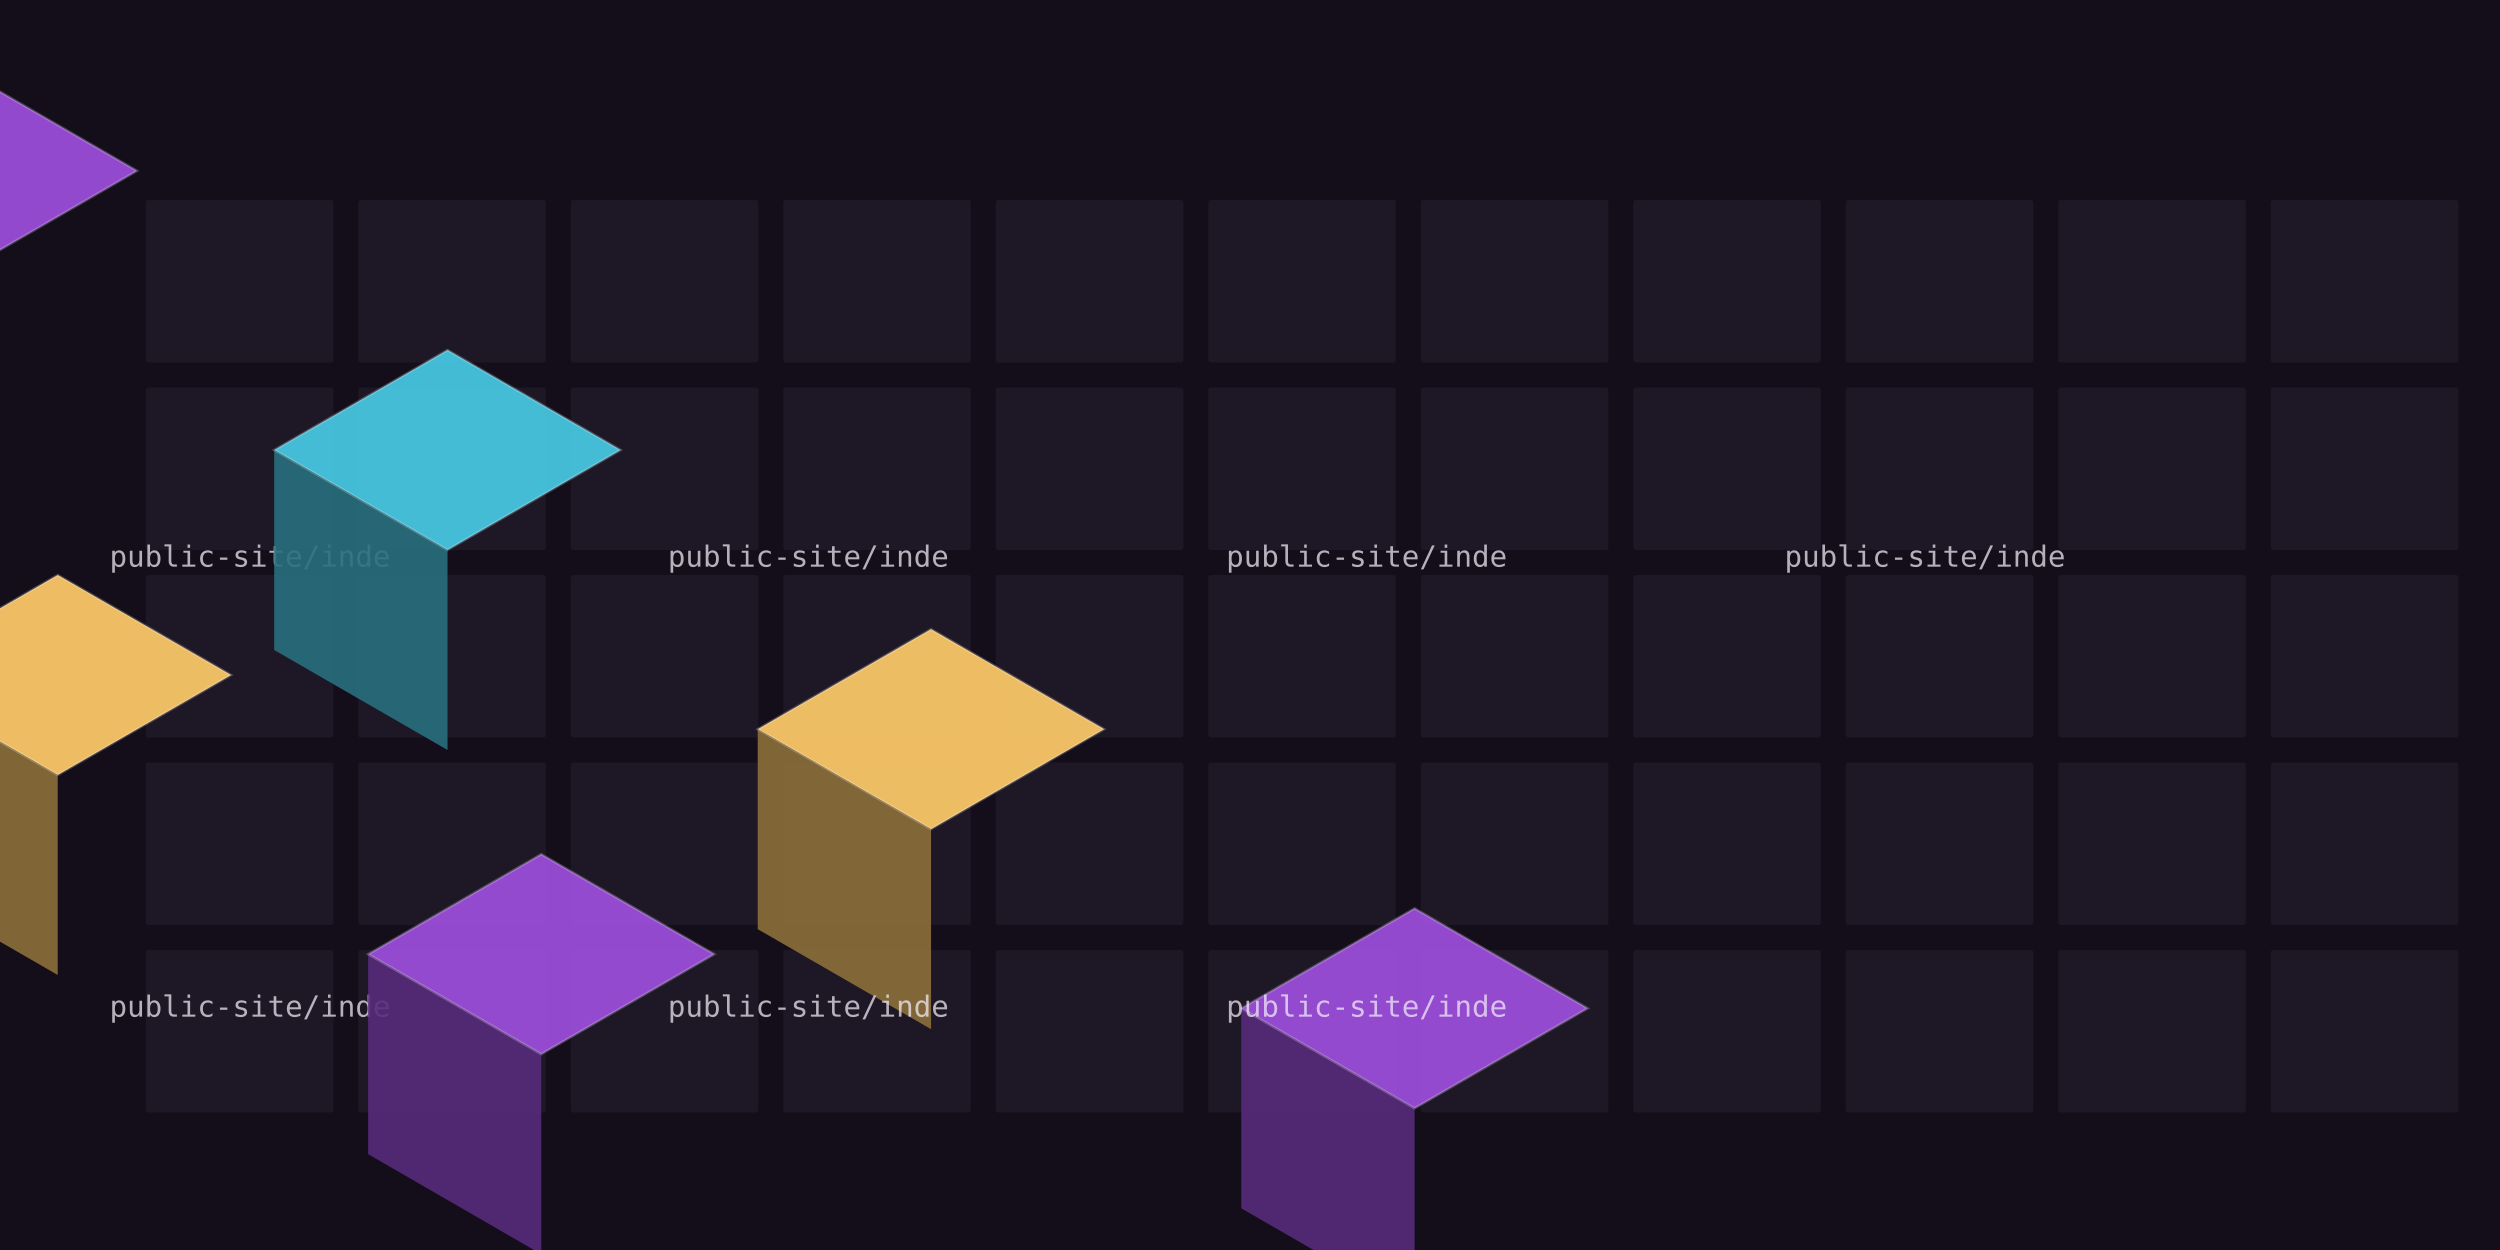
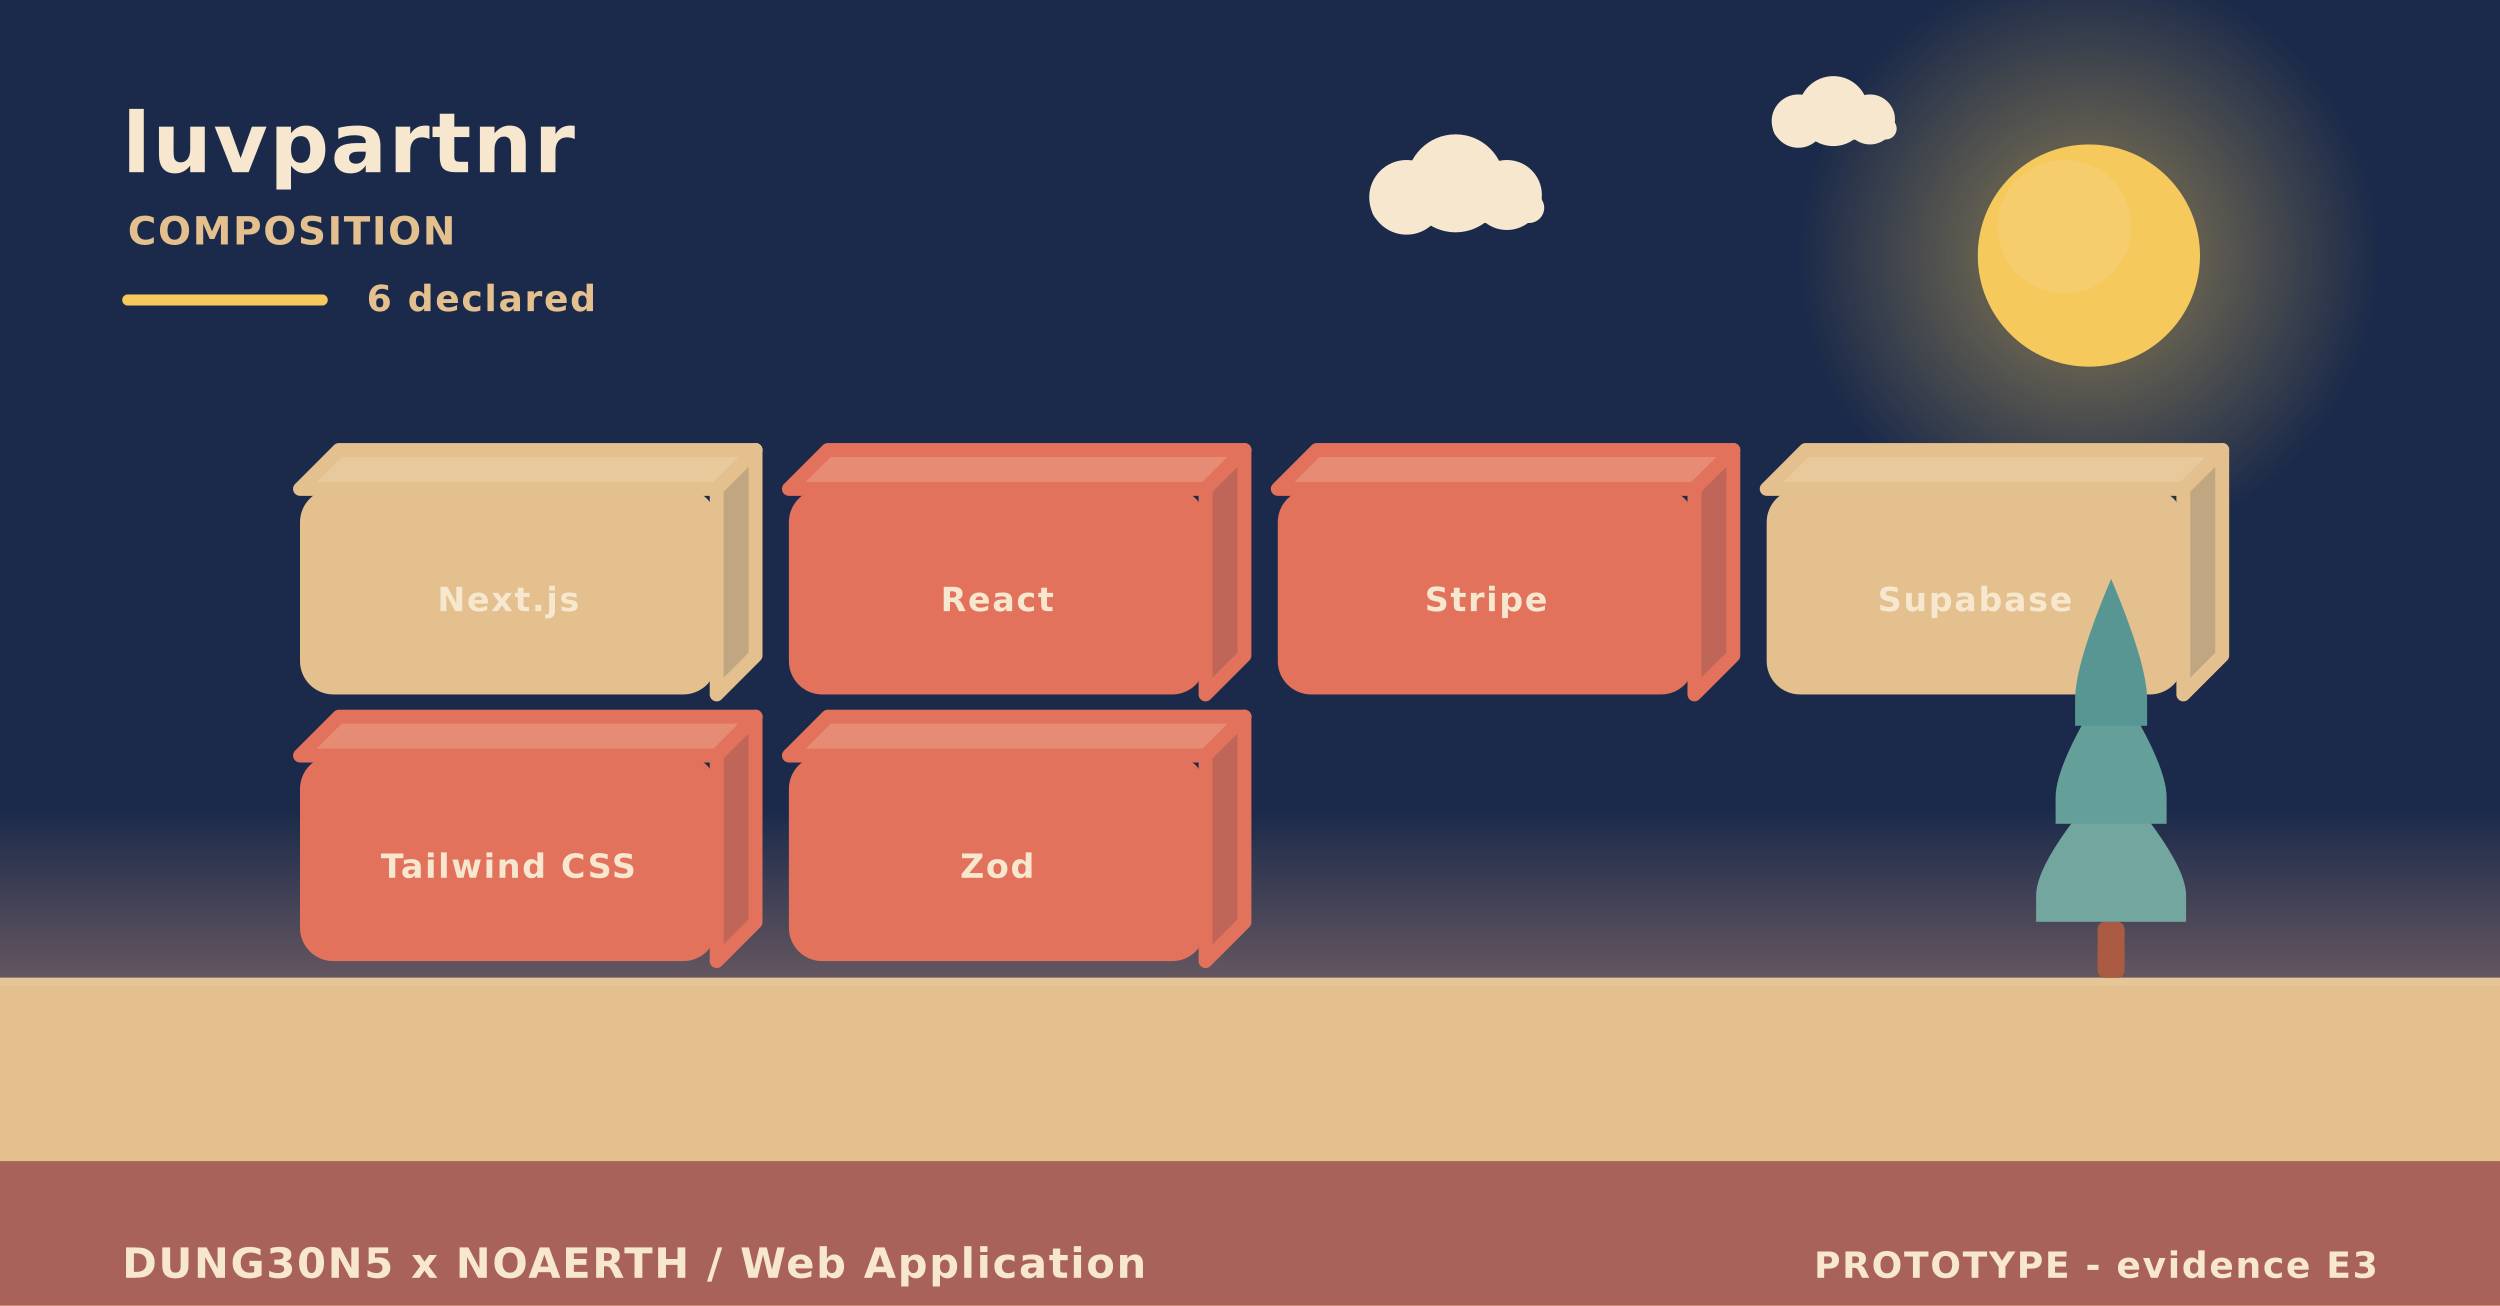
- <svg xmlns="http://www.w3.org/2000/svg" viewBox="0 0 1200 600" width="1200" height="600" role="img" aria-label="luvpartnr component map">
-   <rect width="1200" height="600" fill="#140d1a" />
-   <defs>
-     <linearGradient id="gc" x1="0" y1="0" x2="1" y2="1">
-       <stop offset="0%" stop-color="#9d4edd" />
-       <stop offset="100%" stop-color="#48cae4" />
-     </linearGradient>
-   </defs>
-   <rect x="70.00" y="96.00" width="90.00" height="78.00" rx="1.20" fill="#f4eef8" opacity="0.05" />
-   <rect x="172.00" y="96.00" width="90.00" height="78.00" rx="1.20" fill="#f4eef8" opacity="0.05" />
-   <rect x="274.00" y="96.00" width="90.00" height="78.00" rx="1.20" fill="#f4eef8" opacity="0.05" />
-   <rect x="376.00" y="96.00" width="90.00" height="78.00" rx="1.20" fill="#f4eef8" opacity="0.05" />
-   <rect x="478.00" y="96.00" width="90.00" height="78.00" rx="1.20" fill="#f4eef8" opacity="0.05" />
-   <rect x="580.00" y="96.00" width="90.00" height="78.00" rx="1.20" fill="#f4eef8" opacity="0.05" />
-   <rect x="682.00" y="96.00" width="90.00" height="78.00" rx="1.20" fill="#f4eef8" opacity="0.05" />
-   <rect x="784.00" y="96.00" width="90.00" height="78.00" rx="1.20" fill="#f4eef8" opacity="0.05" />
-   <rect x="886.00" y="96.00" width="90.00" height="78.00" rx="1.20" fill="#f4eef8" opacity="0.05" />
-   <rect x="988.00" y="96.00" width="90.00" height="78.00" rx="1.20" fill="#f4eef8" opacity="0.05" />
-   <rect x="1090.00" y="96.00" width="90.00" height="78.00" rx="1.20" fill="#f4eef8" opacity="0.05" />
-   <rect x="70.00" y="186.00" width="90.00" height="78.00" rx="1.20" fill="#f4eef8" opacity="0.05" />
-   <rect x="172.00" y="186.00" width="90.00" height="78.00" rx="1.20" fill="#f4eef8" opacity="0.05" />
-   <rect x="274.00" y="186.00" width="90.00" height="78.00" rx="1.20" fill="#f4eef8" opacity="0.05" />
-   <rect x="376.00" y="186.00" width="90.00" height="78.00" rx="1.20" fill="#f4eef8" opacity="0.05" />
-   <rect x="478.00" y="186.00" width="90.00" height="78.00" rx="1.20" fill="#f4eef8" opacity="0.05" />
-   <rect x="580.00" y="186.00" width="90.00" height="78.00" rx="1.20" fill="#f4eef8" opacity="0.05" />
-   <rect x="682.00" y="186.00" width="90.00" height="78.00" rx="1.20" fill="#f4eef8" opacity="0.05" />
-   <rect x="784.00" y="186.00" width="90.00" height="78.00" rx="1.20" fill="#f4eef8" opacity="0.05" />
-   <rect x="886.00" y="186.00" width="90.00" height="78.00" rx="1.20" fill="#f4eef8" opacity="0.05" />
-   <rect x="988.00" y="186.00" width="90.00" height="78.00" rx="1.20" fill="#f4eef8" opacity="0.05" />
-   <rect x="1090.00" y="186.00" width="90.00" height="78.00" rx="1.20" fill="#f4eef8" opacity="0.05" />
-   <rect x="70.00" y="276.00" width="90.00" height="78.00" rx="1.20" fill="#f4eef8" opacity="0.05" />
-   <rect x="172.00" y="276.00" width="90.00" height="78.00" rx="1.20" fill="#f4eef8" opacity="0.05" />
-   <rect x="274.00" y="276.00" width="90.00" height="78.00" rx="1.20" fill="#f4eef8" opacity="0.05" />
-   <rect x="376.00" y="276.00" width="90.00" height="78.00" rx="1.20" fill="#f4eef8" opacity="0.05" />
-   <rect x="478.00" y="276.00" width="90.00" height="78.00" rx="1.20" fill="#f4eef8" opacity="0.05" />
-   <rect x="580.00" y="276.00" width="90.00" height="78.00" rx="1.20" fill="#f4eef8" opacity="0.05" />
-   <rect x="682.00" y="276.00" width="90.00" height="78.00" rx="1.20" fill="#f4eef8" opacity="0.05" />
-   <rect x="784.00" y="276.00" width="90.00" height="78.00" rx="1.20" fill="#f4eef8" opacity="0.05" />
-   <rect x="886.00" y="276.00" width="90.00" height="78.00" rx="1.20" fill="#f4eef8" opacity="0.05" />
-   <rect x="988.00" y="276.00" width="90.00" height="78.00" rx="1.20" fill="#f4eef8" opacity="0.05" />
-   <rect x="1090.00" y="276.00" width="90.00" height="78.00" rx="1.20" fill="#f4eef8" opacity="0.05" />
-   <rect x="70.00" y="366.00" width="90.00" height="78.00" rx="1.20" fill="#f4eef8" opacity="0.05" />
-   <rect x="172.00" y="366.00" width="90.00" height="78.00" rx="1.20" fill="#f4eef8" opacity="0.05" />
-   <rect x="274.00" y="366.00" width="90.00" height="78.00" rx="1.20" fill="#f4eef8" opacity="0.05" />
-   <rect x="376.00" y="366.00" width="90.00" height="78.00" rx="1.20" fill="#f4eef8" opacity="0.05" />
-   <rect x="478.00" y="366.00" width="90.00" height="78.00" rx="1.20" fill="#f4eef8" opacity="0.05" />
-   <rect x="580.00" y="366.00" width="90.00" height="78.00" rx="1.20" fill="#f4eef8" opacity="0.05" />
-   <rect x="682.00" y="366.00" width="90.00" height="78.00" rx="1.20" fill="#f4eef8" opacity="0.05" />
-   <rect x="784.00" y="366.00" width="90.00" height="78.00" rx="1.20" fill="#f4eef8" opacity="0.05" />
-   <rect x="886.00" y="366.00" width="90.00" height="78.00" rx="1.20" fill="#f4eef8" opacity="0.05" />
-   <rect x="988.00" y="366.00" width="90.00" height="78.00" rx="1.20" fill="#f4eef8" opacity="0.05" />
-   <rect x="1090.00" y="366.00" width="90.00" height="78.00" rx="1.20" fill="#f4eef8" opacity="0.05" />
-   <rect x="70.00" y="456.00" width="90.00" height="78.00" rx="1.20" fill="#f4eef8" opacity="0.05" />
-   <rect x="172.00" y="456.00" width="90.00" height="78.00" rx="1.20" fill="#f4eef8" opacity="0.05" />
-   <rect x="274.00" y="456.00" width="90.00" height="78.00" rx="1.20" fill="#f4eef8" opacity="0.05" />
-   <rect x="376.00" y="456.00" width="90.00" height="78.00" rx="1.20" fill="#f4eef8" opacity="0.05" />
-   <rect x="478.00" y="456.00" width="90.00" height="78.00" rx="1.20" fill="#f4eef8" opacity="0.05" />
-   <rect x="580.00" y="456.00" width="90.00" height="78.00" rx="1.20" fill="#f4eef8" opacity="0.05" />
-   <rect x="682.00" y="456.00" width="90.00" height="78.00" rx="1.20" fill="#f4eef8" opacity="0.05" />
-   <rect x="784.00" y="456.00" width="90.00" height="78.00" rx="1.20" fill="#f4eef8" opacity="0.05" />
-   <rect x="886.00" y="456.00" width="90.00" height="78.00" rx="1.20" fill="#f4eef8" opacity="0.05" />
-   <rect x="988.00" y="456.00" width="90.00" height="78.00" rx="1.20" fill="#f4eef8" opacity="0.05" />
-   <rect x="1090.00" y="456.00" width="90.00" height="78.00" rx="1.20" fill="#f4eef8" opacity="0.05" />
-   <g transform="rotate(0 120 140)">
-     <polygon points="-17.3,34.0 65.8,82.0 -17.3,130.0 -100.5,82.0" fill="#9d4edd" opacity="0.92" />
-     <polygon points="-100.5,82.0 -17.3,130.0 -17.3,226.0 -100.5,178.0" fill="#562b7a" opacity="0.9" />
-     <polygon points="-17.3,34.0 65.8,82.0 -17.3,130.0 -100.5,82.0" fill="none" stroke="rgba(255,255,255,0.220)" stroke-width="1.2" />
+ <svg xmlns="http://www.w3.org/2000/svg" width="900" height="470" viewBox="0 0 900 470" role="img" aria-label="luvpartnr - how it is composed">
+   <linearGradient id="skyc" x1="0" y1="0" x2="0" y2="1">
+     <stop offset="0" stop-color="#1b2a4a" />
+     <stop offset="0.62" stop-color="#1b2a4a" />
+     <stop offset="1" stop-color="#f3ad8a" />
+   </linearGradient>
+   <rect width="900" height="470" fill="url(#skyc)" />
+   <radialGradient id="sunc">
+     <stop offset="0.35" stop-color="#f5c95c" stop-opacity="0.34" />
+     <stop offset="1" stop-color="#f5c95c" stop-opacity="0" />
+   </radialGradient>
+   <circle cx="752" cy="92" r="104" fill="url(#sunc)" />
+   <circle cx="752" cy="92" r="40" fill="#f5c95c" />
+   <circle cx="743.2" cy="81.6" r="24" fill="#f5d27e" opacity="0.5" />
+   <g>
+     <circle cx="524" cy="66" r="17.64" fill="#f6e7ce" />
+     <circle cx="506.36" cy="71.04" r="13.44" fill="#f6e7ce" />
+     <circle cx="542.48" cy="70.2" r="12.6" fill="#f6e7ce" />
+     <rect x="493.76" y="69.36" width="62.16" height="10.92" rx="5.46" fill="#f6e7ce" />
  </g>
-   <text x="120" y="272" font-family="ui-monospace,Menlo,monospace" font-size="14" fill="rgba(244,238,248,0.720)" text-anchor="middle">public-site/inde</text>
-   <g transform="rotate(0 388 140)">
-     <polygon points="214.8,168.0 297.9,216.0 214.8,264.0 131.6,216.0" fill="#48cae4" opacity="0.92" />
-     <polygon points="131.6,216.0 214.8,264.0 214.8,360.0 131.6,312.0" fill="#286f7d" opacity="0.9" />
-     <polygon points="214.8,168.0 297.9,216.0 214.8,264.0 131.6,216.0" fill="none" stroke="rgba(255,255,255,0.220)" stroke-width="1.2" />
+   <g>
+     <circle cx="660" cy="40" r="12.6" fill="#f6e7ce" />
+     <circle cx="647.4" cy="43.6" r="9.6" fill="#f6e7ce" />
+     <circle cx="673.2" cy="43" r="9" fill="#f6e7ce" />
+     <rect x="638.4" y="42.4" width="44.4" height="7.8" rx="3.9" fill="#f6e7ce" />
  </g>
-   <text x="388" y="272" font-family="ui-monospace,Menlo,monospace" font-size="14" fill="rgba(244,238,248,0.720)" text-anchor="middle">public-site/inde</text>
-   <g transform="rotate(0 656 140)">
-     <polygon points="446.9,302.0 530.0,350.0 446.9,398.0 363.7,350.0" fill="#ffcb69" opacity="0.92" />
-     <polygon points="363.7,350.0 446.9,398.0 446.9,494.0 363.7,446.0" fill="#8c703a" opacity="0.9" />
-     <polygon points="446.9,302.0 530.0,350.0 446.9,398.0 363.7,350.0" fill="none" stroke="rgba(255,255,255,0.220)" stroke-width="1.2" />
-   </g>
-   <text x="656" y="272" font-family="ui-monospace,Menlo,monospace" font-size="14" fill="rgba(244,238,248,0.720)" text-anchor="middle">public-site/inde</text>
-   <g transform="rotate(0 924 140)">
-     <polygon points="679.0,436.0 762.1,484.0 679.0,532.0 595.8,484.0" fill="#9d4edd" opacity="0.92" />
-     <polygon points="595.8,484.0 679.0,532.0 679.0,628.0 595.8,580.0" fill="#562b7a" opacity="0.9" />
-     <polygon points="679.0,436.0 762.1,484.0 679.0,532.0 595.8,484.0" fill="none" stroke="rgba(255,255,255,0.220)" stroke-width="1.2" />
-   </g>
-   <text x="924" y="272" font-family="ui-monospace,Menlo,monospace" font-size="14" fill="rgba(244,238,248,0.720)" text-anchor="middle">public-site/inde</text>
-   <g transform="rotate(0 120 356)">
-     <polygon points="-204.4,142.0 -121.2,190.0 -204.4,238.0 -287.5,190.0" fill="#48cae4" opacity="0.92" />
-     <polygon points="-287.5,190.0 -204.4,238.0 -204.4,334.0 -287.5,286.0" fill="#286f7d" opacity="0.9" />
-     <polygon points="-204.4,142.0 -121.2,190.0 -204.4,238.0 -287.5,190.0" fill="none" stroke="rgba(255,255,255,0.220)" stroke-width="1.2" />
-   </g>
-   <text x="120" y="488" font-family="ui-monospace,Menlo,monospace" font-size="14" fill="rgba(244,238,248,0.720)" text-anchor="middle">public-site/inde</text>
-   <g transform="rotate(0 388 356)">
-     <polygon points="27.7,276.0 110.9,324.0 27.7,372.0 -55.4,324.0" fill="#ffcb69" opacity="0.92" />
-     <polygon points="-55.4,324.0 27.7,372.0 27.7,468.0 -55.4,420.0" fill="#8c703a" opacity="0.9" />
-     <polygon points="27.7,276.0 110.9,324.0 27.7,372.0 -55.4,324.0" fill="none" stroke="rgba(255,255,255,0.220)" stroke-width="1.2" />
-   </g>
-   <text x="388" y="488" font-family="ui-monospace,Menlo,monospace" font-size="14" fill="rgba(244,238,248,0.720)" text-anchor="middle">public-site/inde</text>
-   <g transform="rotate(0 656 356)">
-     <polygon points="259.8,410.0 342.9,458.0 259.8,506.0 176.7,458.0" fill="#9d4edd" opacity="0.92" />
-     <polygon points="176.7,458.0 259.8,506.0 259.8,602.0 176.7,554.0" fill="#562b7a" opacity="0.9" />
-     <polygon points="259.8,410.0 342.9,458.0 259.8,506.0 176.7,458.0" fill="none" stroke="rgba(255,255,255,0.220)" stroke-width="1.2" />
-   </g>
-   <text x="656" y="488" font-family="ui-monospace,Menlo,monospace" font-size="14" fill="rgba(244,238,248,0.720)" text-anchor="middle">public-site/inde</text>
+   <rect x="0" y="352" width="900" height="118" fill="#e3c08d" />
+   <rect x="0" y="352" width="900" height="3" fill="#e6c596" />
+   <text x="44" y="62" font-family="Verdana,DejaVu Sans,sans-serif" font-size="30" font-weight="700" letter-spacing="0.6" fill="#f6e7ce" text-anchor="start">luvpartnr</text>
+   <text x="46" y="88" font-family="Verdana,DejaVu Sans,sans-serif" font-size="14" font-weight="700" letter-spacing="0.6" fill="#e3c08d" text-anchor="start">COMPOSITION</text>
+   <rect x="44" y="106" width="74" height="4" rx="2" fill="#f5c95c" />
+   <text x="132" y="112" font-family="Verdana,DejaVu Sans,sans-serif" font-size="13" font-weight="700" letter-spacing="0.6" fill="#e3c08d" text-anchor="start">6 declared</text>
+   <path d="M108,176 L258,176 L272,162 L122,162 Z" fill="#e7c99b" stroke="#e3c08d" stroke-width="5" stroke-linejoin="round" />
+   <path d="M258,176 L272,162 L272,236 L258,250 Z" fill="#c1a682" stroke="#e3c08d" stroke-width="5" stroke-linejoin="round" />
+   <rect x="108" y="176" width="150" height="74" rx="12" fill="#e3c08d" />
+   <text x="183" y="220" font-family="Verdana,DejaVu Sans,sans-serif" font-size="12" font-weight="700" letter-spacing="0.6" fill="#f6e7ce" text-anchor="middle">Next.js</text>
+   <path d="M284,176 L434,176 L448,162 L298,162 Z" fill="#e68c74" stroke="#e2725b" stroke-width="5" stroke-linejoin="round" />
+   <path d="M434,176 L448,162 L448,236 L434,250 Z" fill="#c06658" stroke="#e2725b" stroke-width="5" stroke-linejoin="round" />
+   <rect x="284" y="176" width="150" height="74" rx="12" fill="#e2725b" />
+   <text x="359" y="220" font-family="Verdana,DejaVu Sans,sans-serif" font-size="12" font-weight="700" letter-spacing="0.6" fill="#f6e7ce" text-anchor="middle">React</text>
+   <path d="M460,176 L610,176 L624,162 L474,162 Z" fill="#e68c74" stroke="#e2725b" stroke-width="5" stroke-linejoin="round" />
+   <path d="M610,176 L624,162 L624,236 L610,250 Z" fill="#c06658" stroke="#e2725b" stroke-width="5" stroke-linejoin="round" />
+   <rect x="460" y="176" width="150" height="74" rx="12" fill="#e2725b" />
+   <text x="535" y="220" font-family="Verdana,DejaVu Sans,sans-serif" font-size="12" font-weight="700" letter-spacing="0.6" fill="#f6e7ce" text-anchor="middle">Stripe</text>
+   <path d="M636,176 L786,176 L800,162 L650,162 Z" fill="#e7c99b" stroke="#e3c08d" stroke-width="5" stroke-linejoin="round" />
+   <path d="M786,176 L800,162 L800,236 L786,250 Z" fill="#c1a682" stroke="#e3c08d" stroke-width="5" stroke-linejoin="round" />
+   <rect x="636" y="176" width="150" height="74" rx="12" fill="#e3c08d" />
+   <text x="711" y="220" font-family="Verdana,DejaVu Sans,sans-serif" font-size="12" font-weight="700" letter-spacing="0.6" fill="#f6e7ce" text-anchor="middle">Supabase</text>
+   <path d="M108,272 L258,272 L272,258 L122,258 Z" fill="#e68c74" stroke="#e2725b" stroke-width="5" stroke-linejoin="round" />
+   <path d="M258,272 L272,258 L272,332 L258,346 Z" fill="#c06658" stroke="#e2725b" stroke-width="5" stroke-linejoin="round" />
+   <rect x="108" y="272" width="150" height="74" rx="12" fill="#e2725b" />
+   <text x="183" y="316" font-family="Verdana,DejaVu Sans,sans-serif" font-size="12" font-weight="700" letter-spacing="0.6" fill="#f6e7ce" text-anchor="middle">Tailwind CSS</text>
+   <path d="M284,272 L434,272 L448,258 L298,258 Z" fill="#e68c74" stroke="#e2725b" stroke-width="5" stroke-linejoin="round" />
+   <path d="M434,272 L448,258 L448,332 L434,346 Z" fill="#c06658" stroke="#e2725b" stroke-width="5" stroke-linejoin="round" />
+   <rect x="284" y="272" width="150" height="74" rx="12" fill="#e2725b" />
+   <text x="359" y="316" font-family="Verdana,DejaVu Sans,sans-serif" font-size="12" font-weight="700" letter-spacing="0.6" fill="#f6e7ce" text-anchor="middle">Zod</text>
+   <rect x="755.14" y="331.84" width="9.72" height="20.16" rx="2.7" fill="#ac5b43" />
+   <path d="M760,278.92 Q733,309.61 733,322.31 Q733,331.84 733,331.84 L787,331.84 Q787,331.84 787,322.31 Q787,309.61 760,278.92 Z" fill="#74a6a0" />
+   <path d="M760,243.64 Q740.02,274.33 740.02,287.03 Q740.02,296.56 740.02,296.56 L779.98,296.56 Q779.98,296.56 779.98,287.03 Q779.98,274.33 760,243.64 Z" fill="#649f9a" />
+   <path d="M760,208.36 Q747.04,239.05 747.04,251.75 Q747.04,261.28 747.04,261.28 L772.96,261.28 Q772.96,261.28 772.96,251.75 Q772.96,239.05 760,208.36 Z" fill="#589694" />
+   <rect x="0" y="418" width="900" height="52" rx="0" fill="#a65c56" opacity="0.94" />
+   <text x="44" y="460" font-family="Verdana,DejaVu Sans,sans-serif" font-size="15" font-weight="700" letter-spacing="0.6" fill="#f6e7ce" text-anchor="start">DUNG30N5 x NOAERTH  /  Web Application</text>
+   <text x="856" y="460" font-family="Verdana,DejaVu Sans,sans-serif" font-size="13" font-weight="700" letter-spacing="0.6" fill="#f6e7ce" text-anchor="end">PROTOTYPE  -  evidence E3</text>
</svg>
